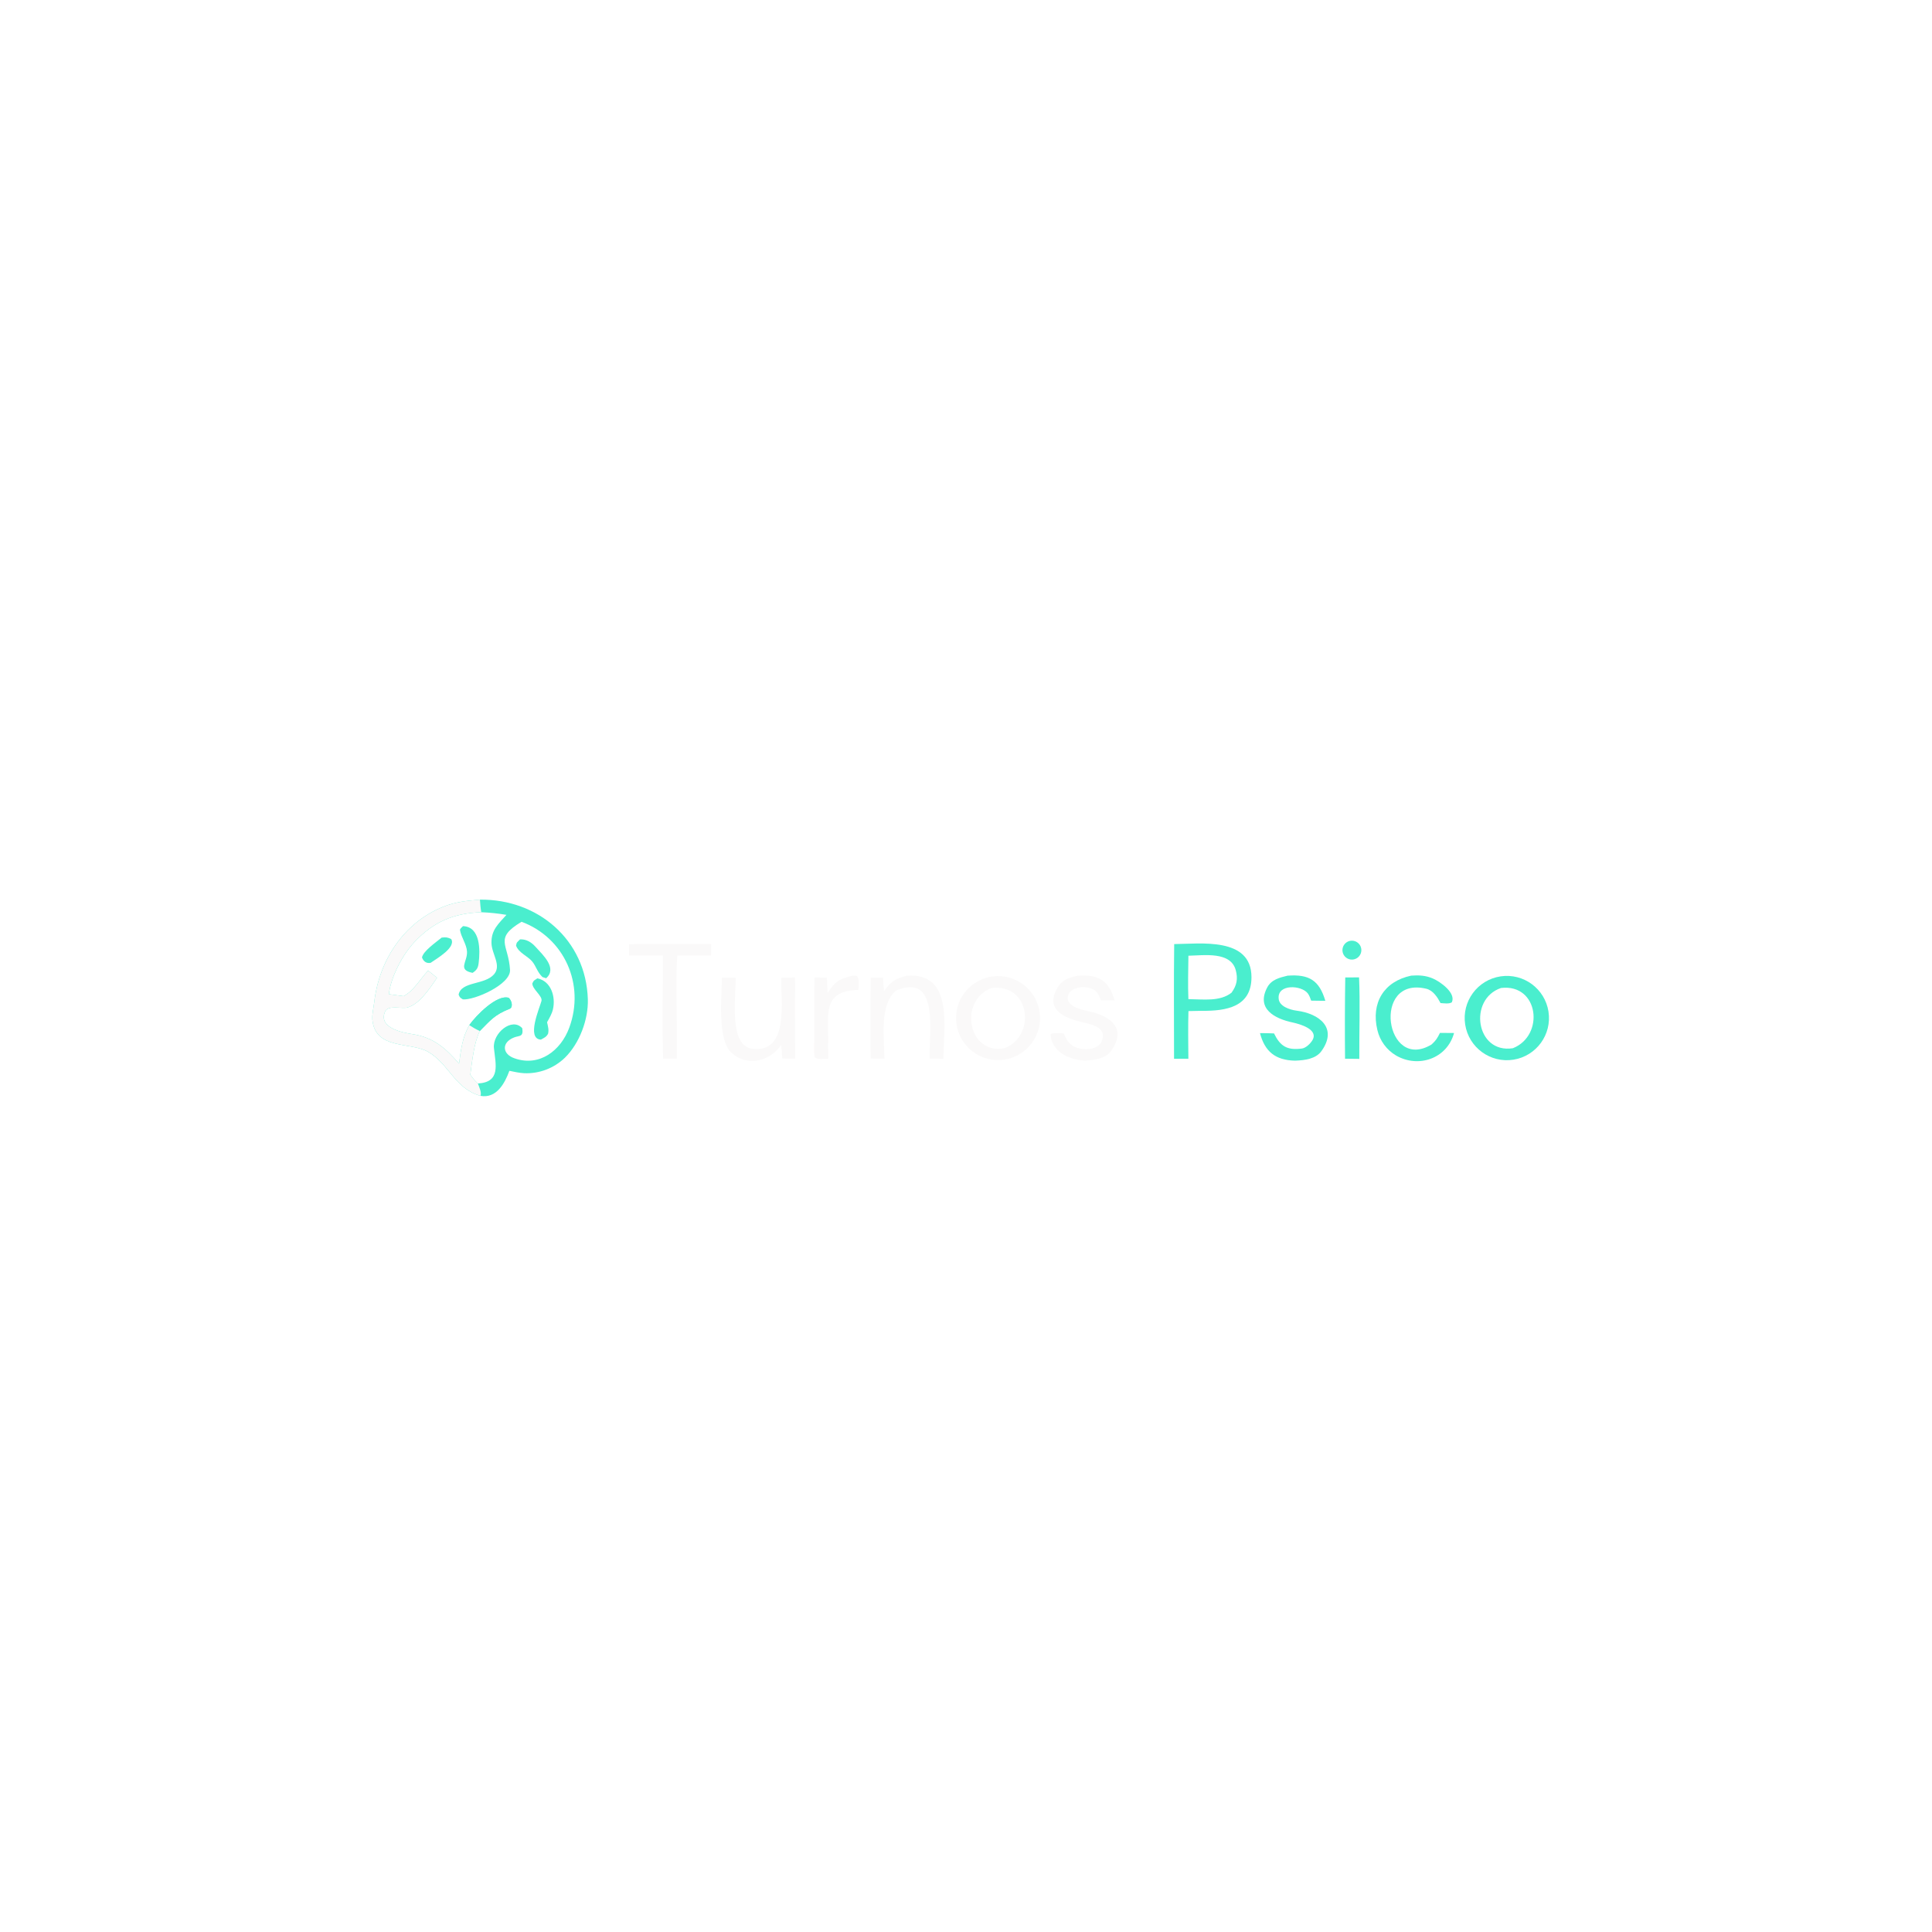
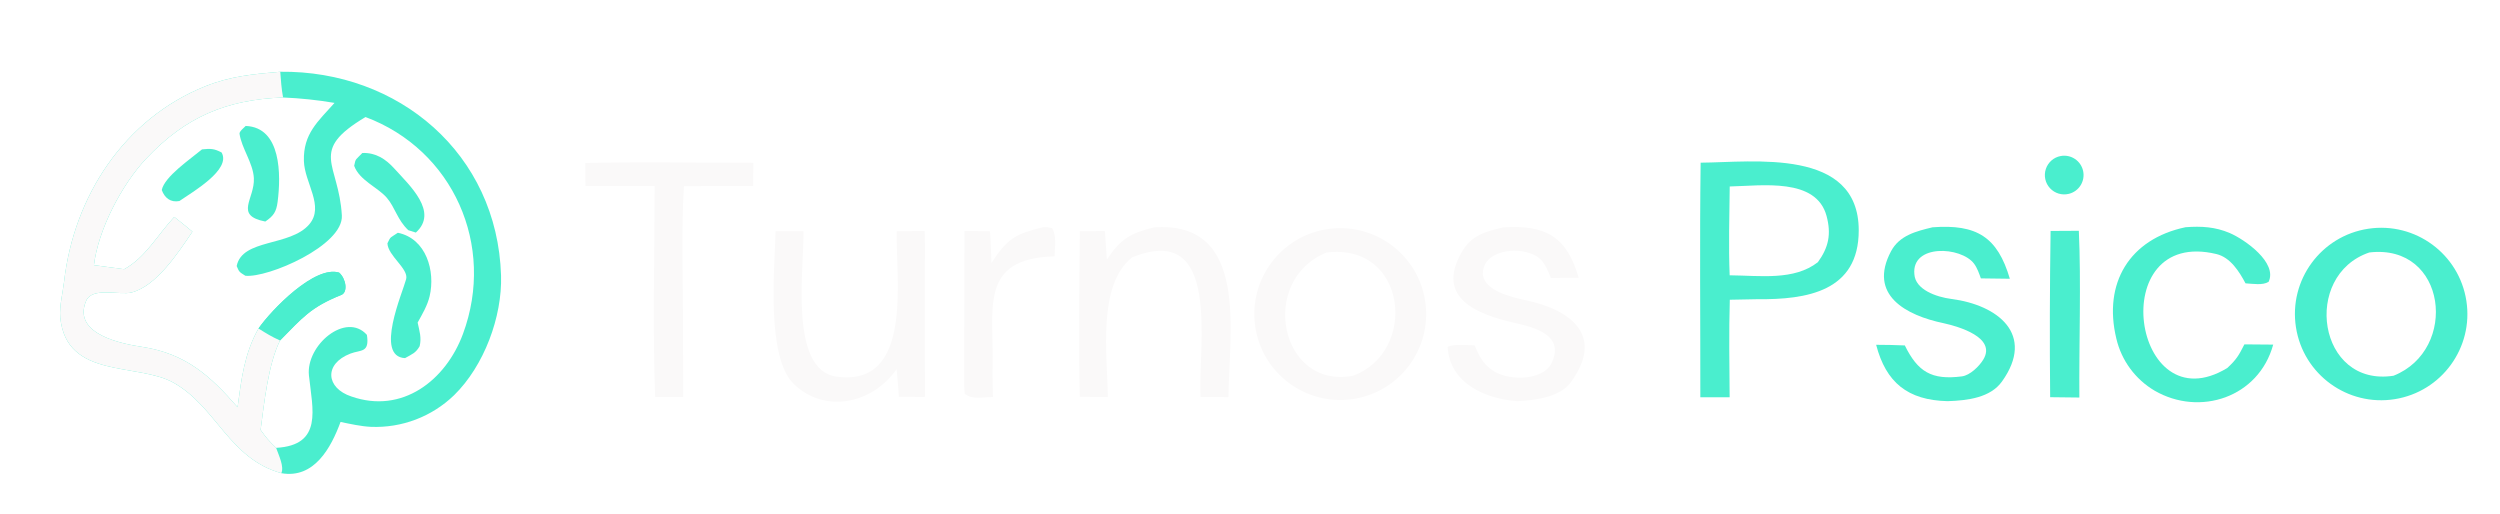
- <svg xmlns="http://www.w3.org/2000/svg" width="2000" height="2000" viewBox="0 0 2000 2000" fill="none">
+ <svg xmlns="http://www.w3.org/2000/svg" viewBox="355 895 1265 260" fill="none">
  <path d="M496.813 931.302C556.646 930.625 606.632 972.684 608.53 1034.4C609.173 1055.31 599.91 1080.17 584.779 1094.96C573.52 1105.85 558.288 1111.63 542.642 1110.98C537.71 1110.75 532.175 1109.51 527.314 1108.51C522.493 1121.56 513.98 1137.37 497.338 1134.43C470.761 1126.96 464.763 1101.18 442.973 1088.74C424.765 1078.36 388.56 1087.07 385.474 1055.57C385.023 1049.63 386.752 1043.3 387.417 1037.51C392.372 994.404 417.792 955.184 458.79 938.683C471.594 933.53 483.065 932.503 496.813 931.302ZM402.536 1029.16C407.629 1029.88 412.728 1030.58 417.833 1031.22C428.627 1025.3 434.429 1014.22 443.176 1004.76C446.144 1007.15 449.53 1009.76 452.385 1012.22C445.205 1022.8 434.311 1039.67 421.603 1042.99C415.688 1044.54 401.67 1039.99 398.585 1047.24C391.159 1064.66 418.555 1069.23 426.878 1070.51C448.948 1073.91 461.389 1085.13 475.204 1101.04C477.144 1086.76 478.606 1073.97 485.794 1061.22C492.494 1051.61 514.31 1029.14 526.595 1032.94C530.074 1035.98 531.186 1042.85 527.683 1044.25C512.01 1050.49 507.834 1056.04 496.69 1067.29C490.71 1079.37 488.689 1098.78 486.876 1112.53C489.87 1116.77 490.981 1117.98 494.718 1121.61C518.512 1120.27 513.123 1102.11 511.32 1084.98C509.715 1069.72 530.014 1052.56 540.656 1064.44C542.074 1073.72 537.603 1071.87 532.282 1073.93C518.776 1079.14 519.899 1091.39 532.833 1095.63C558.428 1104.58 580.517 1087.59 589.271 1063.94C605.856 1019.12 584.235 970.769 539.946 954.22C510.822 971.633 526.456 977.275 527.979 1004.02C528.847 1019.27 490.483 1035.74 479.143 1034.53C476.289 1032.7 476.06 1032.85 474.758 1029.62C477.564 1015.65 501.778 1019.87 511.484 1008.52C519.316 999.346 509.092 987.607 508.772 976.439C508.378 962.662 515.91 956.458 524.267 947.064C515.659 945.603 506.967 944.688 498.242 944.328C469.694 945.396 448.898 954.121 429.006 975.228C416.592 988.398 404.684 1011.29 402.536 1029.16Z" fill="#4AEECE" />
  <path d="M556.308 1012.78C570.713 1015.71 575.374 1032.2 572.4 1044.86C571.28 1049.63 568.675 1053.97 566.327 1058.21C567.263 1062.7 568.366 1065.78 567.344 1070.18C565.346 1073.65 563.596 1074.14 559.943 1076.21C544.483 1075.44 558.71 1043.15 560.512 1036.24C561.874 1031.01 551.309 1024.47 551.038 1018.13C552.785 1014.38 552.395 1015.48 556.308 1012.78Z" fill="#4AEECE" />
  <path d="M479.313 958.729C497.403 959.429 497.22 983.633 495.479 997.109C494.819 1002.23 493.436 1004.23 489.238 1007.1C473.284 1003.98 483.999 995.684 483.453 985.127C483.057 977.461 477.267 970.063 476.198 962.686C476.033 961.545 478.486 959.568 479.313 958.729Z" fill="#4AEECE" />
  <path d="M538.355 972.404C545.154 972.188 550.155 975.443 554.541 980.303C562.274 988.877 577.056 1002.22 565.415 1012.68L561.603 1011.47C556.101 1006.34 554.954 1000 550.73 995.078C546.174 989.775 536.825 986.23 534.21 978.906C534.957 974.944 535.068 975.902 538.355 972.404Z" fill="#4AEECE" />
  <path d="M457.217 970.589C461.627 970.137 463.332 970.178 467.11 972.145C472.172 980.85 452.317 992.178 445.774 996.719C441.3 997.578 438.326 995.156 436.851 991.152C438.197 984.404 451.244 975.549 457.217 970.589Z" fill="#4AEECE" />
  <path d="M485.794 1061.22C492.494 1051.61 514.31 1029.14 526.595 1032.94C530.074 1035.98 531.187 1042.85 527.683 1044.25C512.01 1050.49 507.834 1056.04 496.69 1067.29C492.126 1065.21 490.029 1063.87 485.794 1061.22Z" fill="#4AEECE" />
  <path d="M497.338 1134.43C470.761 1126.96 464.763 1101.18 442.973 1088.74C424.765 1078.36 388.56 1087.07 385.474 1055.57C385.023 1049.63 386.752 1043.3 387.417 1037.51C392.372 994.404 417.792 955.184 458.79 938.683C471.594 933.53 483.065 932.503 496.813 931.302C497.171 935.849 497.39 939.827 498.242 944.328C469.694 945.396 448.898 954.121 429.006 975.228C416.592 988.398 404.684 1011.29 402.536 1029.16C407.629 1029.88 412.728 1030.58 417.833 1031.22C428.627 1025.3 434.429 1014.22 443.176 1004.76C446.144 1007.15 449.53 1009.76 452.385 1012.22C445.205 1022.8 434.311 1039.67 421.603 1042.99C415.688 1044.54 401.67 1039.99 398.585 1047.24C391.159 1064.66 418.555 1069.23 426.878 1070.51C448.948 1073.91 461.389 1085.13 475.204 1101.04C477.144 1086.76 478.606 1073.97 485.794 1061.22C490.029 1063.87 492.126 1065.21 496.69 1067.29C490.71 1079.38 488.689 1098.78 486.876 1112.53C489.87 1116.77 490.981 1117.98 494.718 1121.61C496.07 1125.5 498.887 1131.13 497.338 1134.43Z" fill="#FAF9F9" />
  <path d="M1553.39 1010.74C1577.14 1007.18 1599.3 1023.47 1602.98 1047.2C1606.67 1070.92 1590.5 1093.16 1566.8 1096.97C1542.91 1100.82 1520.46 1084.49 1516.75 1060.6C1513.03 1036.69 1529.47 1014.33 1553.39 1010.74ZM1566.13 1085.12C1599.25 1071.97 1593.09 1018.13 1553.87 1022.75C1519.61 1034.34 1527.79 1091.09 1566.13 1085.12Z" fill="#4AEECE" />
  <path d="M1027.32 1010.84C1051.03 1007.63 1072.88 1024.17 1076.21 1047.85C1079.55 1071.54 1063.13 1093.48 1039.45 1096.94C1015.62 1100.42 993.477 1083.85 990.117 1059.99C986.758 1036.12 1003.45 1014.08 1027.32 1010.84ZM1039.59 1085.13C1072.48 1073.19 1067.23 1017.79 1026.23 1022.77C991.494 1036.92 1002.75 1092.17 1039.59 1085.13Z" fill="#FAF9F9" />
  <path d="M1215.52 977.315C1242.09 977.139 1295.49 969.565 1295.52 1011.54C1295.54 1042.46 1269.37 1046.66 1244.03 1046.4L1230.28 1046.67C1229.79 1062.99 1230.08 1079.66 1230.2 1096.02L1215.37 1096.03C1215.41 1056.6 1215 1016.69 1215.52 977.315ZM1230.21 1034.3C1245.78 1034.45 1262.78 1037.06 1274.84 1027.67C1280.3 1020.13 1281.69 1013.46 1279.25 1004.32C1274.02 984.736 1246.5 989.023 1230.24 989.355C1230.06 1003.66 1229.63 1020.02 1230.21 1034.3Z" fill="#4AEECE" />
  <path d="M1332.88 1010.01C1355.19 1008.34 1365.75 1014.87 1371.98 1036.05L1357.32 1035.86C1356.44 1033.4 1355.5 1030.6 1353.86 1028.41C1347.26 1019.66 1322.19 1018.38 1323.67 1033.75C1324.14 1041.57 1334.83 1045.3 1342.4 1046.27C1365.84 1049.29 1385.06 1064.19 1367.99 1088.05C1362.17 1096.18 1350.82 1097.66 1340.47 1097.99C1320.27 1097.51 1309.3 1088.54 1304.33 1069.47C1309.18 1069.43 1313.98 1069.63 1318.84 1069.79C1325.4 1083.1 1332.32 1087.43 1347.71 1085.45C1351.85 1084.91 1356.53 1080.3 1358.56 1076.92C1365.33 1065.72 1345.94 1060.19 1338.47 1058.54C1319.52 1054.6 1300.07 1044.3 1311.88 1022.1C1316.15 1014.08 1324.64 1011.99 1332.88 1010.01Z" fill="#4AEECE" />
  <path d="M747.446 1011.94L761.548 1011.97C761.972 1030.43 753.993 1082.18 778.244 1085.56C817.279 1090.99 808.221 1036.46 808.737 1011.97L822.9 1011.91C823.163 1020.09 822.939 1029.35 822.933 1037.6L823.029 1095.85L809.814 1095.8C809.609 1091.25 809.083 1086.34 808.684 1081.77C796.193 1099.71 771.974 1104.22 756.651 1089.28C742.559 1075.54 746.984 1030.69 747.446 1011.94Z" fill="#FAF9F9" />
  <path d="M938.938 1010.05C987.305 1006.66 976.846 1063.3 976.611 1095.95L962.448 1095.85C961.203 1069.64 973.293 1006.84 927.842 1025.24C910.15 1039.34 915.311 1074.53 915.577 1095.91L901.38 1095.79C900.658 1068.88 901.154 1039.02 901.394 1011.95L914.093 1011.93L915.067 1026.33C922.177 1015.64 927.207 1012.97 938.938 1010.05Z" fill="#FAF9F9" />
  <path d="M1115.64 1010.06C1137.32 1008.6 1147.88 1014.96 1153.82 1035.57L1139.74 1035.64C1136.68 1028.02 1134.84 1024.1 1126 1022.31C1117.96 1020.69 1105.12 1023.33 1105.31 1033.8C1106.14 1042.13 1119.61 1045.35 1127.23 1046.96C1150.44 1051.89 1166.96 1065.19 1149.69 1088.61C1144.35 1095.86 1131.9 1097.6 1122.79 1097.99C1106.7 1096.88 1088.5 1088.97 1087.51 1070.52C1090.33 1068.94 1097.24 1069.7 1101.13 1069.74C1103.13 1074.45 1105.21 1078.88 1109.72 1082.02C1116.98 1087.73 1135.19 1088.09 1139.98 1078.96C1147.04 1064.64 1131.8 1060.73 1121.27 1058.35C1102.29 1054.03 1081.37 1045.78 1094.56 1022.69C1099.52 1014 1106.56 1012.19 1115.64 1010.06Z" fill="#FAF9F9" />
  <path d="M1460.89 1009.97C1468.75 1009.38 1475.9 1009.76 1483.26 1012.92C1490.87 1016.18 1507.55 1027.89 1502.91 1037.61C1499.86 1039.47 1495.04 1038.59 1491.23 1038.37C1488.07 1032.41 1483.58 1025.26 1476.55 1023.56C1419.64 1009.83 1433.85 1110.4 1481.99 1081.22C1486.63 1076.93 1487.83 1074.85 1490.66 1069.25L1505.24 1069.37C1497.9 1096.15 1468.06 1105.89 1445.23 1092.68C1435.44 1086.9 1428.44 1077.37 1425.86 1066.3C1419.11 1038.26 1432.5 1015.95 1460.89 1009.97Z" fill="#4AEECE" />
  <path d="M651.134 977.471C678.729 976.846 708.437 977.383 736.204 977.363L736.073 989.141C724.409 989.082 712.744 989.102 701.081 989.219C699.719 1008.93 700.589 1039.6 700.629 1060.06L700.659 1095.91L686.503 1095.88C685.194 1062.52 686.225 1022.95 686.243 989.131L651.239 989.121L651.134 977.471Z" fill="#FAF9F9" />
  <path d="M882.78 1009.96C885.025 1009.86 885.117 1009.95 887.338 1010.44C889.703 1014 888.748 1020.03 888.605 1024.71C849.931 1025.73 858.013 1051.38 857.259 1080.79C857.131 1085.77 857.372 1090.91 857.434 1095.91C851.709 1095.87 847.37 1097.46 843.145 1094.25L842.844 1090.09L843.022 1011.85L855.939 1012.01C856.335 1017.1 856.454 1022.9 856.667 1028.06C864.818 1015.54 868.877 1013.4 882.78 1009.96Z" fill="#FAF9F9" />
  <path d="M1392.6 1011.86L1406.89 1011.78C1408.08 1037.34 1406.96 1069.71 1407.16 1096.15L1392.38 1095.98C1392.11 1067.94 1392.18 1039.89 1392.6 1011.86Z" fill="#4AEECE" />
  <path d="M1397.72 973.947C1402.93 972.996 1407.94 976.343 1409.06 981.504C1410.18 986.67 1406.99 991.797 1401.87 993.076C1398.4 993.945 1394.74 992.861 1392.3 990.234C1389.87 987.617 1389.07 983.877 1390.2 980.488C1391.33 977.1 1394.21 974.59 1397.72 973.947Z" fill="#4AEECE" />
</svg>
